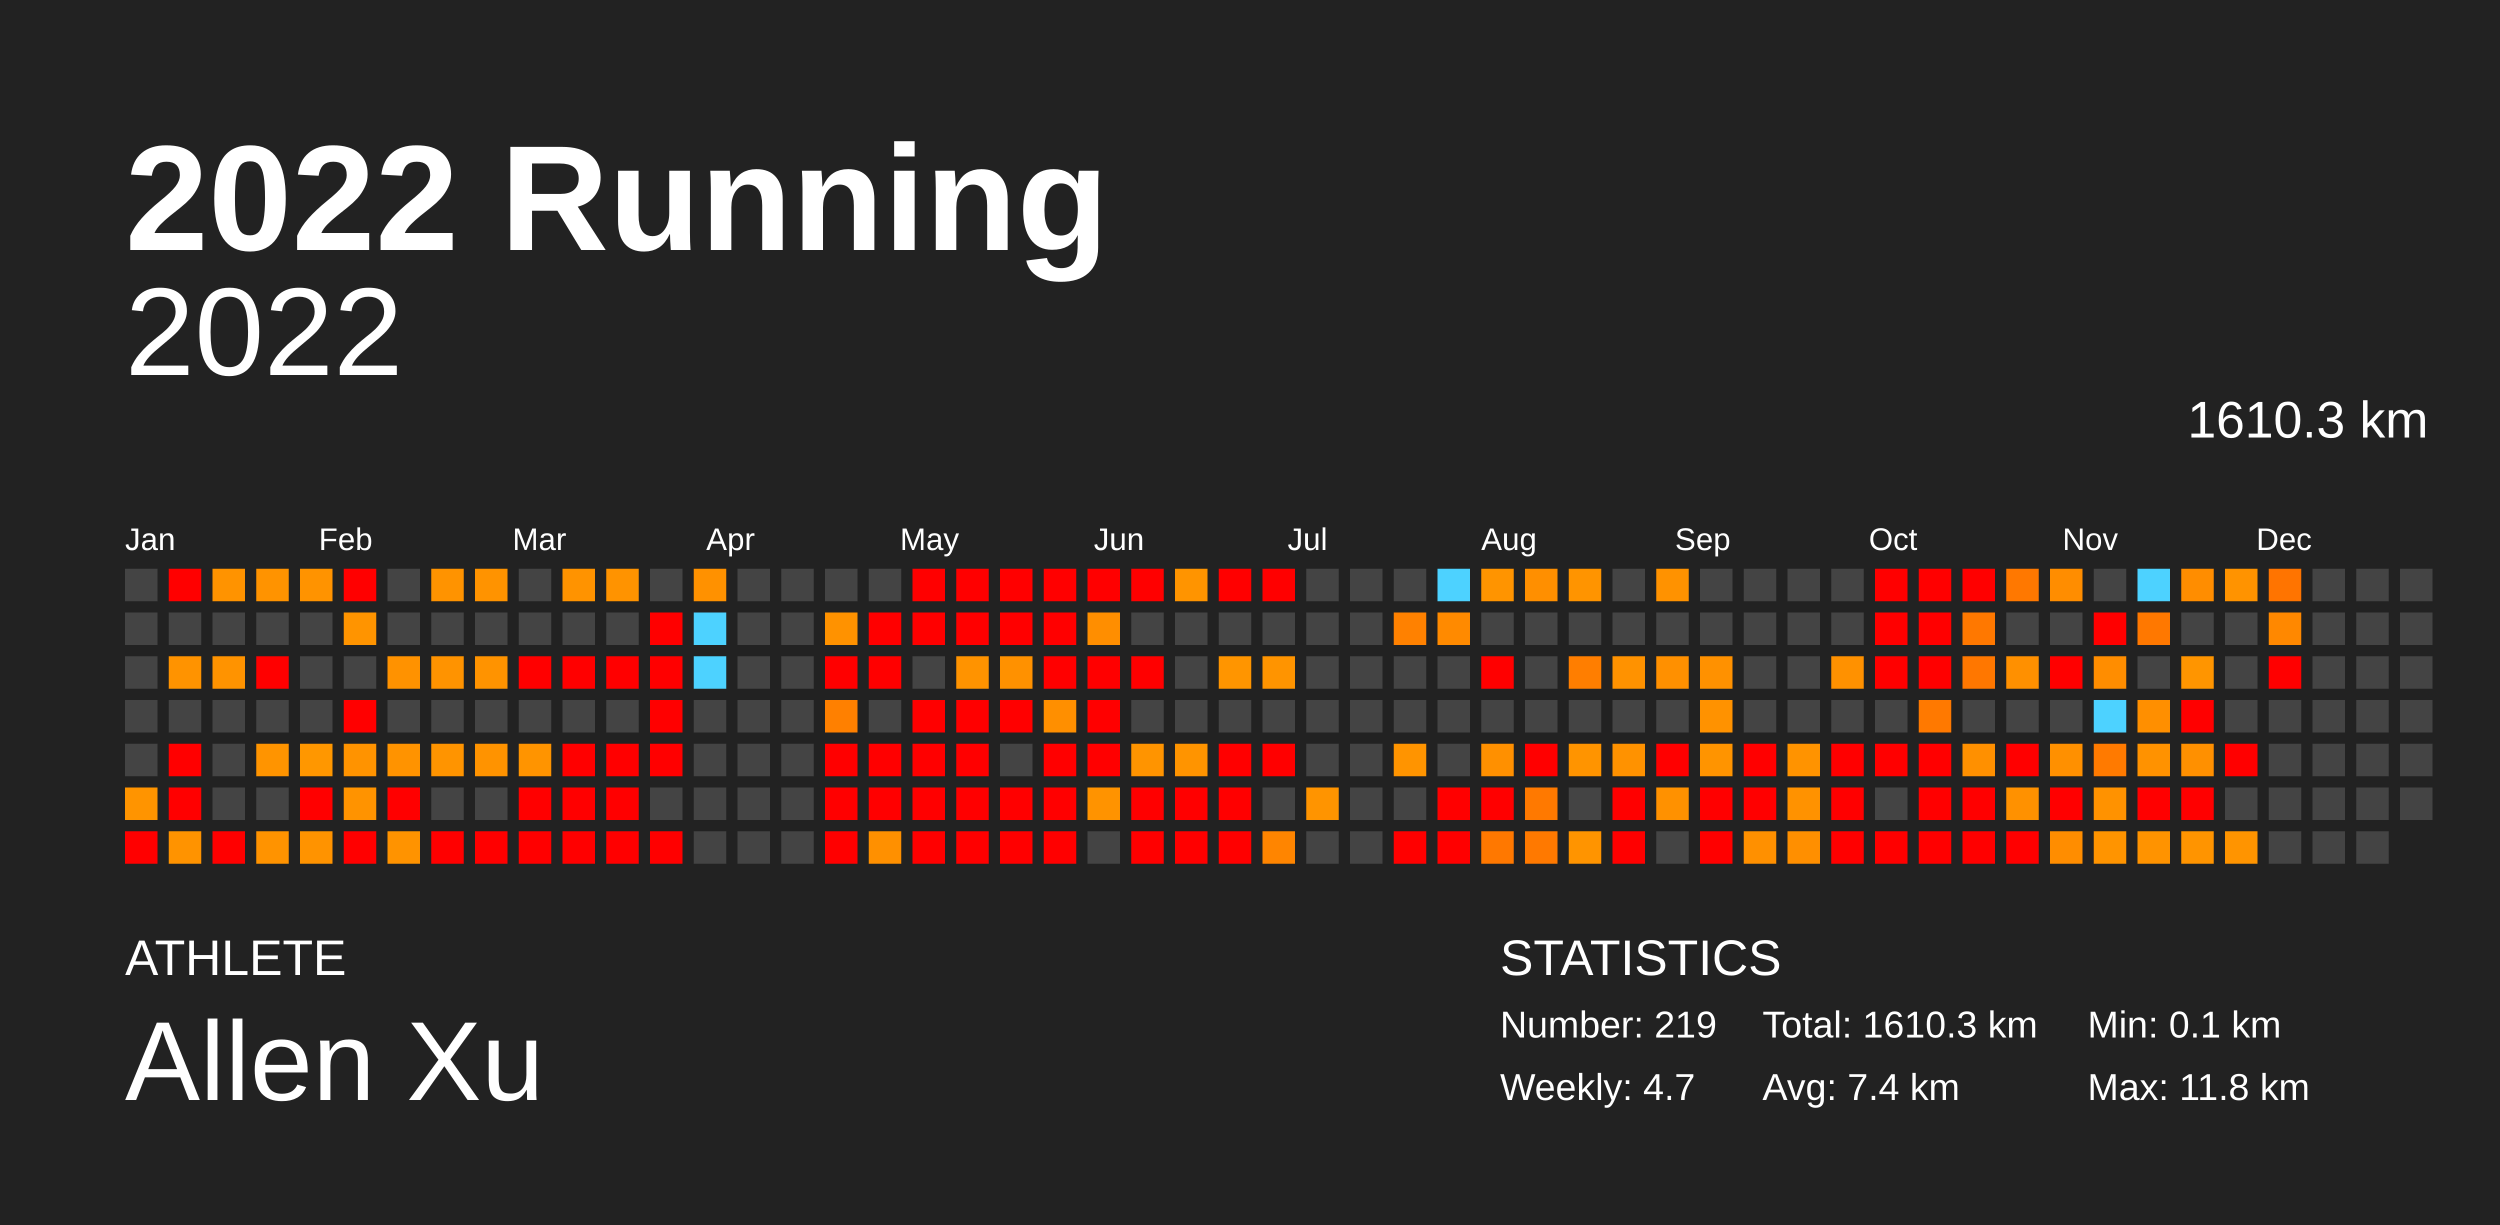
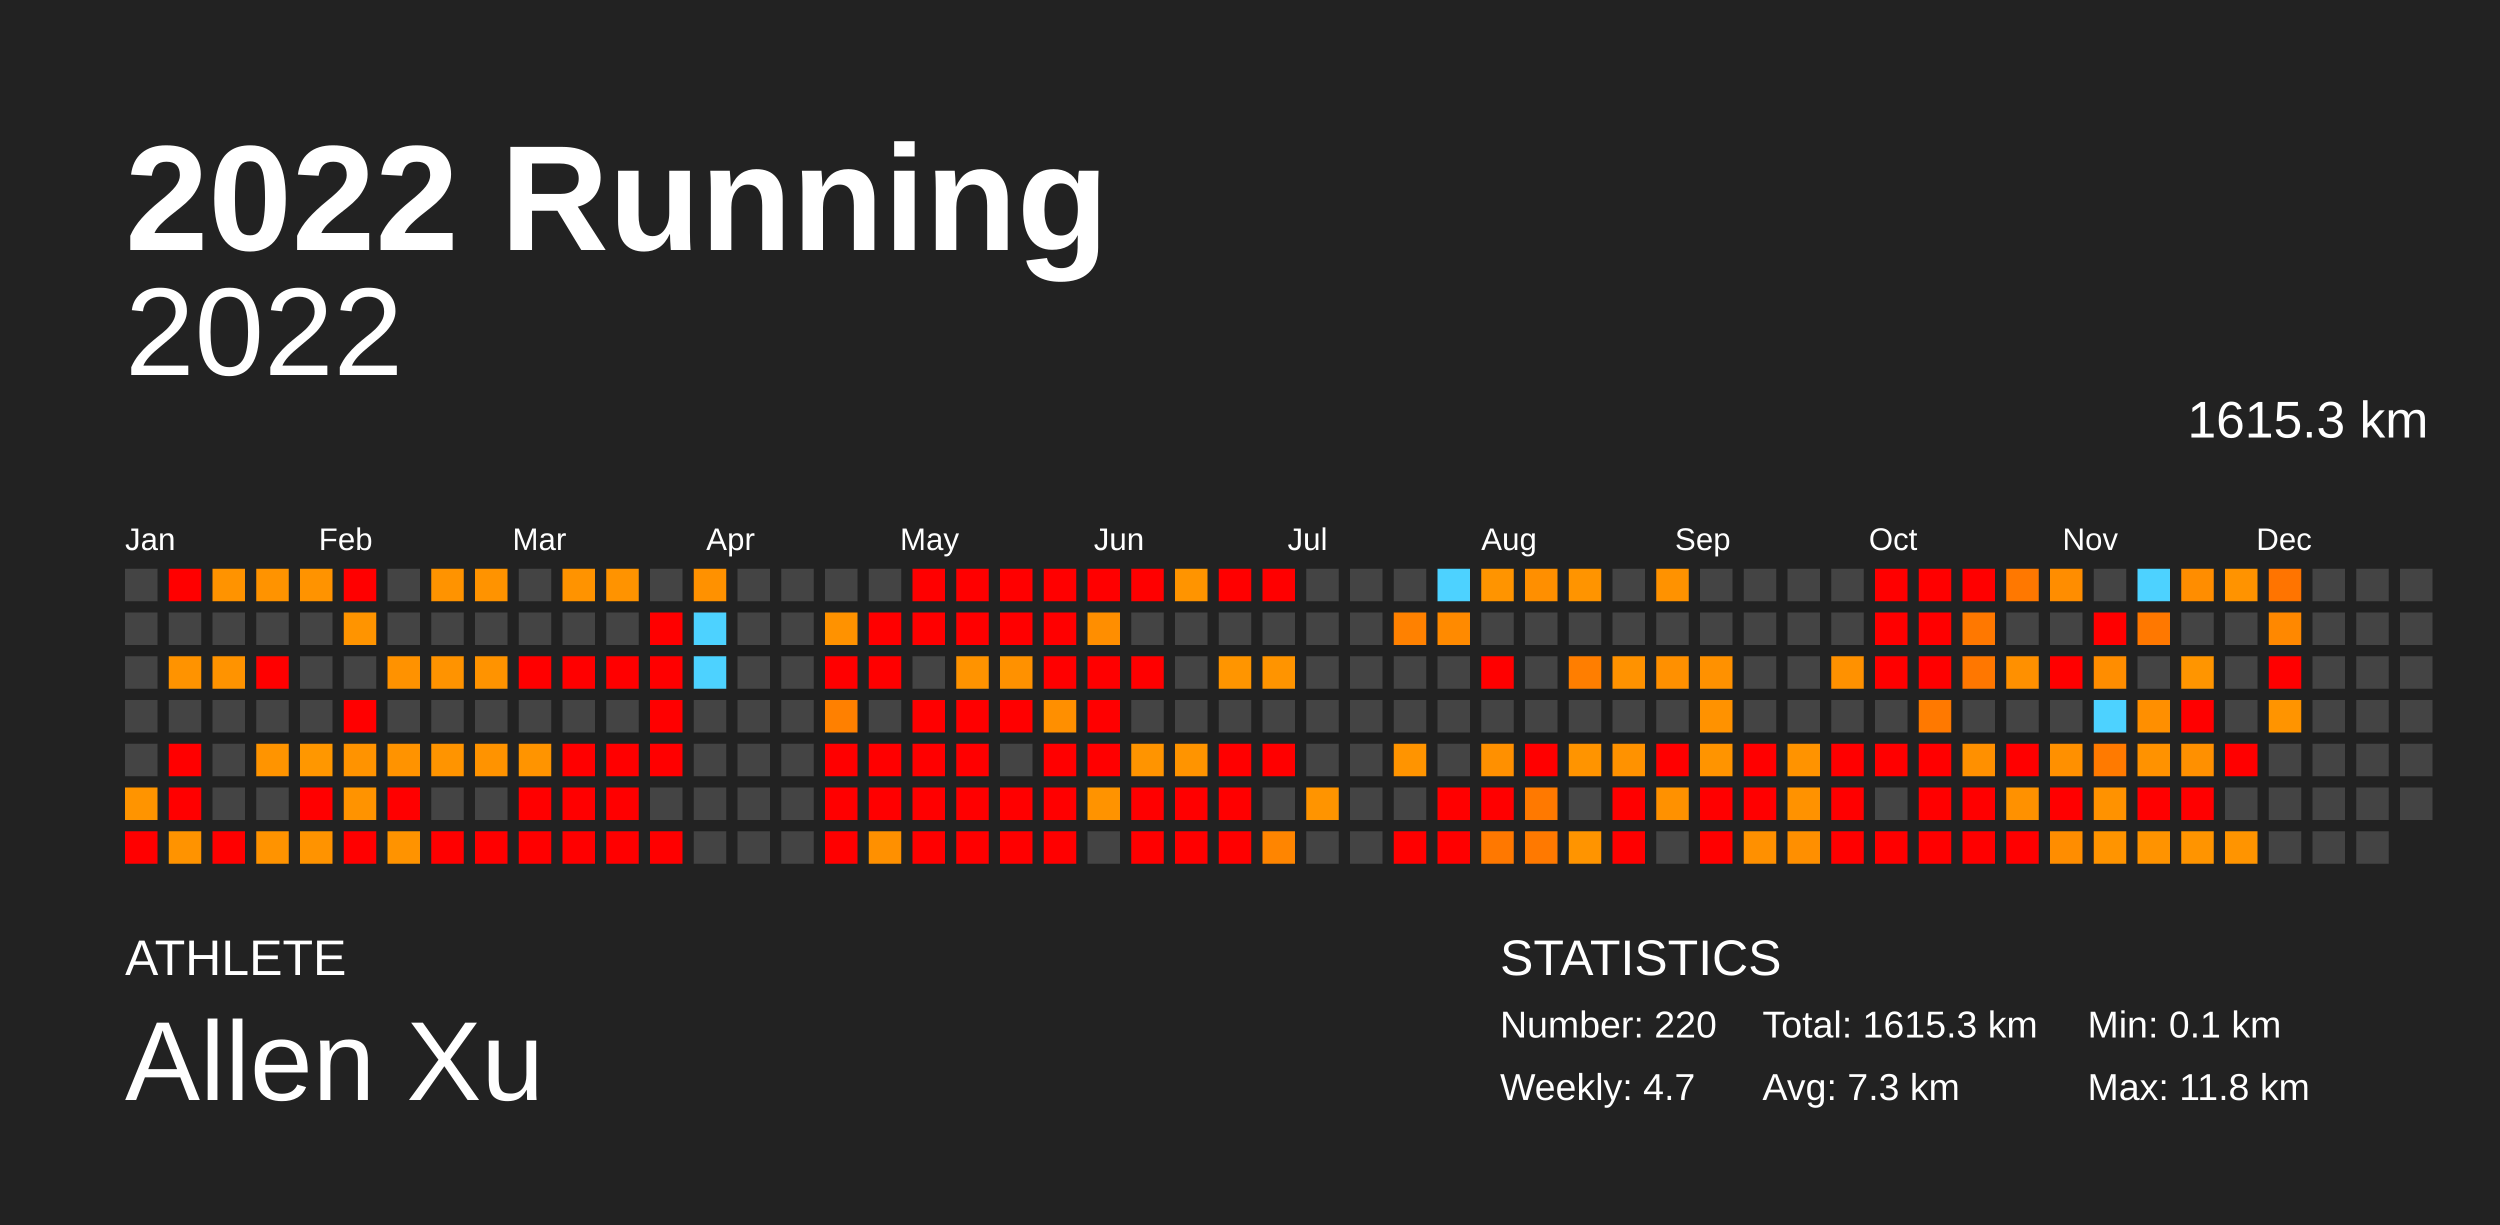
<svg xmlns="http://www.w3.org/2000/svg" baseProfile="full" height="98mm" version="1.1" viewBox="0,0,200,98" width="200mm">
  <defs />
  <rect fill="#222222" height="98" width="200" x="0" y="0" />
  <text fill="#FFFFFF" style="font-size:12px; font-family:Arial; font-weight:bold;" x="10" y="20">2022 Running</text>
  <text fill="#FFFFFF" style="font-size:4px; font-family:Arial" x="10" y="78">ATHLETE</text>
  <text fill="#FFFFFF" style="font-size:9px; font-family:Arial" x="10" y="88">Allen Xu</text>
  <text fill="#FFFFFF" style="font-size:4px; font-family:Arial" x="120" y="78">STATISTICS</text>
-   <text fill="#FFFFFF" style="font-size:3px; font-family:Arial" x="120" y="83">Number: 219</text>
+   <text fill="#FFFFFF" style="font-size:3px; font-family:Arial" x="120" y="83">Number: 220</text>
  <text fill="#FFFFFF" style="font-size:3px; font-family:Arial" x="120" y="88">Weekly: 4.7</text>
-   <text fill="#FFFFFF" style="font-size:3px; font-family:Arial" x="141" y="83">Total: 1610.3 km</text>
-   <text fill="#FFFFFF" style="font-size:3px; font-family:Arial" x="141" y="88">Avg: 7.4 km</text>
+   <text fill="#FFFFFF" style="font-size:3px; font-family:Arial" x="141" y="83">Total: 1615.3 km</text>
+   <text fill="#FFFFFF" style="font-size:3px; font-family:Arial" x="141" y="88">Avg: 7.3 km</text>
  <text fill="#FFFFFF" style="font-size:3px; font-family:Arial" x="167" y="83">Min: 0.1 km</text>
  <text fill="#FFFFFF" style="font-size:3px; font-family:Arial" x="167" y="88">Max: 11.8 km</text>
  <text alignment-baseline="hanging" fill="#FFFFFF" style="font-size:10.0px; font-family:Arial;" x="10" y="30">2022</text>
-   <text alignment-baseline="hanging" fill="#FFFFFF" style="font-size:4.125px; font-family:Arial;" x="175" y="35">1610.3 km</text>
+   <text alignment-baseline="hanging" fill="#FFFFFF" style="font-size:4.125px; font-family:Arial;" x="175" y="35">1615.3 km</text>
  <text fill="#FFFFFF" style="font-size:2.5px; font-family:Arial" x="10.0" y="44">Jan</text>
  <text fill="#FFFFFF" style="font-size:2.5px; font-family:Arial" x="25.5" y="44">Feb</text>
  <text fill="#FFFFFF" style="font-size:2.5px; font-family:Arial" x="41.0" y="44">Mar</text>
  <text fill="#FFFFFF" style="font-size:2.5px; font-family:Arial" x="56.5" y="44">Apr</text>
  <text fill="#FFFFFF" style="font-size:2.5px; font-family:Arial" x="72.0" y="44">May</text>
  <text fill="#FFFFFF" style="font-size:2.5px; font-family:Arial" x="87.5" y="44">Jun</text>
  <text fill="#FFFFFF" style="font-size:2.5px; font-family:Arial" x="103.0" y="44">Jul</text>
  <text fill="#FFFFFF" style="font-size:2.5px; font-family:Arial" x="118.5" y="44">Aug</text>
  <text fill="#FFFFFF" style="font-size:2.5px; font-family:Arial" x="134.0" y="44">Sep</text>
  <text fill="#FFFFFF" style="font-size:2.5px; font-family:Arial" x="149.5" y="44">Oct</text>
  <text fill="#FFFFFF" style="font-size:2.5px; font-family:Arial" x="165.0" y="44">Nov</text>
  <text fill="#FFFFFF" style="font-size:2.5px; font-family:Arial" x="180.5" y="44">Dec</text>
  <rect fill="#444444" height="2.6" width="2.6" x="10.0" y="45.5" />
  <rect fill="#444444" height="2.6" width="2.6" x="10.0" y="49.0" />
  <rect fill="#444444" height="2.6" width="2.6" x="10.0" y="52.5" />
  <rect fill="#444444" height="2.6" width="2.6" x="10.0" y="56.0" />
  <rect fill="#444444" height="2.6" width="2.6" x="10.0" y="59.5" />
  <rect fill="#ff9400" height="2.6" width="2.6" x="10.0" y="63.0" />
  <rect fill="red" height="2.6" width="2.6" x="10.0" y="66.5" />
  <rect fill="red" height="2.6" width="2.6" x="13.5" y="45.5" />
  <rect fill="#444444" height="2.6" width="2.6" x="13.5" y="49.0" />
  <rect fill="#ff9300" height="2.6" width="2.6" x="13.5" y="52.5" />
  <rect fill="#444444" height="2.6" width="2.6" x="13.5" y="56.0" />
  <rect fill="red" height="2.6" width="2.6" x="13.5" y="59.5" />
  <rect fill="red" height="2.6" width="2.6" x="13.5" y="63.0" />
  <rect fill="#ff9300" height="2.6" width="2.6" x="13.5" y="66.5" />
  <rect fill="#ff9300" height="2.6" width="2.6" x="17.0" y="45.5" />
  <rect fill="#444444" height="2.6" width="2.6" x="17.0" y="49.0" />
  <rect fill="#ff9300" height="2.6" width="2.6" x="17.0" y="52.5" />
  <rect fill="#444444" height="2.6" width="2.6" x="17.0" y="56.0" />
  <rect fill="#444444" height="2.6" width="2.6" x="17.0" y="59.5" />
  <rect fill="#444444" height="2.6" width="2.6" x="17.0" y="63.0" />
  <rect fill="red" height="2.6" width="2.6" x="17.0" y="66.5" />
  <rect fill="#ff9300" height="2.6" width="2.6" x="20.5" y="45.5" />
  <rect fill="#444444" height="2.6" width="2.6" x="20.5" y="49.0" />
  <rect fill="red" height="2.6" width="2.6" x="20.5" y="52.5" />
  <rect fill="#444444" height="2.6" width="2.6" x="20.5" y="56.0" />
  <rect fill="#ff9400" height="2.6" width="2.6" x="20.5" y="59.5" />
  <rect fill="#444444" height="2.6" width="2.6" x="20.5" y="63.0" />
  <rect fill="#ff9300" height="2.6" width="2.6" x="20.5" y="66.5" />
  <rect fill="#ff9300" height="2.6" width="2.6" x="24.0" y="45.5" />
  <rect fill="#444444" height="2.6" width="2.6" x="24.0" y="49.0" />
  <rect fill="#444444" height="2.6" width="2.6" x="24.0" y="52.5" />
  <rect fill="#444444" height="2.6" width="2.6" x="24.0" y="56.0" />
  <rect fill="#ff9700" height="2.6" width="2.6" x="24.0" y="59.5" />
  <rect fill="red" height="2.6" width="2.6" x="24.0" y="63.0" />
  <rect fill="#ff9300" height="2.6" width="2.6" x="24.0" y="66.5" />
  <rect fill="red" height="2.6" width="2.6" x="27.5" y="45.5" />
  <rect fill="#ff9400" height="2.6" width="2.6" x="27.5" y="49.0" />
  <rect fill="#444444" height="2.6" width="2.6" x="27.5" y="52.5" />
  <rect fill="red" height="2.6" width="2.6" x="27.5" y="56.0" />
  <rect fill="#ff9300" height="2.6" width="2.6" x="27.5" y="59.5" />
  <rect fill="#ff9300" height="2.6" width="2.6" x="27.5" y="63.0" />
  <rect fill="red" height="2.6" width="2.6" x="27.5" y="66.5" />
  <rect fill="#444444" height="2.6" width="2.6" x="31.0" y="45.5" />
  <rect fill="#444444" height="2.6" width="2.6" x="31.0" y="49.0" />
  <rect fill="#ff9200" height="2.6" width="2.6" x="31.0" y="52.5" />
  <rect fill="#444444" height="2.6" width="2.6" x="31.0" y="56.0" />
  <rect fill="#ff9300" height="2.6" width="2.6" x="31.0" y="59.5" />
  <rect fill="red" height="2.6" width="2.6" x="31.0" y="63.0" />
  <rect fill="#ff9300" height="2.6" width="2.6" x="31.0" y="66.5" />
  <rect fill="#ff9300" height="2.6" width="2.6" x="34.5" y="45.5" />
  <rect fill="#444444" height="2.6" width="2.6" x="34.5" y="49.0" />
  <rect fill="#ff9300" height="2.6" width="2.6" x="34.5" y="52.5" />
  <rect fill="#444444" height="2.6" width="2.6" x="34.5" y="56.0" />
  <rect fill="#ff9400" height="2.6" width="2.6" x="34.5" y="59.5" />
  <rect fill="#444444" height="2.6" width="2.6" x="34.5" y="63.0" />
  <rect fill="red" height="2.6" width="2.6" x="34.5" y="66.5" />
  <rect fill="#ff9300" height="2.6" width="2.6" x="38.0" y="45.5" />
  <rect fill="#444444" height="2.6" width="2.6" x="38.0" y="49.0" />
  <rect fill="#ff9300" height="2.6" width="2.6" x="38.0" y="52.5" />
  <rect fill="#444444" height="2.6" width="2.6" x="38.0" y="56.0" />
  <rect fill="#ff9300" height="2.6" width="2.6" x="38.0" y="59.5" />
  <rect fill="#444444" height="2.6" width="2.6" x="38.0" y="63.0" />
  <rect fill="red" height="2.6" width="2.6" x="38.0" y="66.5" />
  <rect fill="#444444" height="2.6" width="2.6" x="41.5" y="45.5" />
  <rect fill="#444444" height="2.6" width="2.6" x="41.5" y="49.0" />
  <rect fill="red" height="2.6" width="2.6" x="41.5" y="52.5" />
  <rect fill="#444444" height="2.6" width="2.6" x="41.5" y="56.0" />
  <rect fill="#ff9400" height="2.6" width="2.6" x="41.5" y="59.5" />
  <rect fill="red" height="2.6" width="2.6" x="41.5" y="63.0" />
  <rect fill="red" height="2.6" width="2.6" x="41.5" y="66.5" />
  <rect fill="#ff9300" height="2.6" width="2.6" x="45.0" y="45.5" />
  <rect fill="#444444" height="2.6" width="2.6" x="45.0" y="49.0" />
  <rect fill="red" height="2.6" width="2.6" x="45.0" y="52.5" />
  <rect fill="#444444" height="2.6" width="2.6" x="45.0" y="56.0" />
  <rect fill="red" height="2.6" width="2.6" x="45.0" y="59.5" />
  <rect fill="red" height="2.6" width="2.6" x="45.0" y="63.0" />
  <rect fill="red" height="2.6" width="2.6" x="45.0" y="66.5" />
  <rect fill="#ff9300" height="2.6" width="2.6" x="48.5" y="45.5" />
  <rect fill="#444444" height="2.6" width="2.6" x="48.5" y="49.0" />
  <rect fill="red" height="2.6" width="2.6" x="48.5" y="52.5" />
  <rect fill="#444444" height="2.6" width="2.6" x="48.5" y="56.0" />
  <rect fill="red" height="2.6" width="2.6" x="48.5" y="59.5" />
  <rect fill="red" height="2.6" width="2.6" x="48.5" y="63.0" />
  <rect fill="red" height="2.6" width="2.6" x="48.5" y="66.5" />
  <rect fill="#444444" height="2.6" width="2.6" x="52.0" y="45.5" />
  <rect fill="red" height="2.6" width="2.6" x="52.0" y="49.0" />
  <rect fill="red" height="2.6" width="2.6" x="52.0" y="52.5" />
  <rect fill="red" height="2.6" width="2.6" x="52.0" y="56.0" />
  <rect fill="red" height="2.6" width="2.6" x="52.0" y="59.5" />
  <rect fill="#444444" height="2.6" width="2.6" x="52.0" y="63.0" />
  <rect fill="red" height="2.6" width="2.6" x="52.0" y="66.5" />
  <rect fill="#ff9100" height="2.6" width="2.6" x="55.5" y="45.5" />
  <rect fill="#4dd2ff" height="2.6" width="2.6" x="55.5" y="49.0" />
  <rect fill="#4dd2ff" height="2.6" width="2.6" x="55.5" y="52.5" />
  <rect fill="#444444" height="2.6" width="2.6" x="55.5" y="56.0" />
  <rect fill="#444444" height="2.6" width="2.6" x="55.5" y="59.5" />
  <rect fill="#444444" height="2.6" width="2.6" x="55.5" y="63.0" />
  <rect fill="#444444" height="2.6" width="2.6" x="55.5" y="66.5" />
  <rect fill="#444444" height="2.6" width="2.6" x="59.0" y="45.5" />
  <rect fill="#444444" height="2.6" width="2.6" x="59.0" y="49.0" />
  <rect fill="#444444" height="2.6" width="2.6" x="59.0" y="52.5" />
  <rect fill="#444444" height="2.6" width="2.6" x="59.0" y="56.0" />
  <rect fill="#444444" height="2.6" width="2.6" x="59.0" y="59.5" />
  <rect fill="#444444" height="2.6" width="2.6" x="59.0" y="63.0" />
  <rect fill="#444444" height="2.6" width="2.6" x="59.0" y="66.5" />
  <rect fill="#444444" height="2.6" width="2.6" x="62.5" y="45.5" />
  <rect fill="#444444" height="2.6" width="2.6" x="62.5" y="49.0" />
  <rect fill="#444444" height="2.6" width="2.6" x="62.5" y="52.5" />
  <rect fill="#444444" height="2.6" width="2.6" x="62.5" y="56.0" />
  <rect fill="#444444" height="2.6" width="2.6" x="62.5" y="59.5" />
  <rect fill="#444444" height="2.6" width="2.6" x="62.5" y="63.0" />
  <rect fill="#444444" height="2.6" width="2.6" x="62.5" y="66.5" />
  <rect fill="#444444" height="2.6" width="2.6" x="66.0" y="45.5" />
  <rect fill="#ff9200" height="2.6" width="2.6" x="66.0" y="49.0" />
  <rect fill="red" height="2.6" width="2.6" x="66.0" y="52.5" />
  <rect fill="#ff8000" height="2.6" width="2.6" x="66.0" y="56.0" />
  <rect fill="red" height="2.6" width="2.6" x="66.0" y="59.5" />
  <rect fill="red" height="2.6" width="2.6" x="66.0" y="63.0" />
  <rect fill="red" height="2.6" width="2.6" x="66.0" y="66.5" />
  <rect fill="#444444" height="2.6" width="2.6" x="69.5" y="45.5" />
  <rect fill="red" height="2.6" width="2.6" x="69.5" y="49.0" />
  <rect fill="red" height="2.6" width="2.6" x="69.5" y="52.5" />
  <rect fill="#444444" height="2.6" width="2.6" x="69.5" y="56.0" />
  <rect fill="red" height="2.6" width="2.6" x="69.5" y="59.5" />
  <rect fill="red" height="2.6" width="2.6" x="69.5" y="63.0" />
  <rect fill="#ff9000" height="2.6" width="2.6" x="69.5" y="66.5" />
  <rect fill="red" height="2.6" width="2.6" x="73.0" y="45.5" />
  <rect fill="red" height="2.6" width="2.6" x="73.0" y="49.0" />
  <rect fill="#444444" height="2.6" width="2.6" x="73.0" y="52.5" />
  <rect fill="red" height="2.6" width="2.6" x="73.0" y="56.0" />
  <rect fill="red" height="2.6" width="2.6" x="73.0" y="59.5" />
  <rect fill="red" height="2.6" width="2.6" x="73.0" y="63.0" />
  <rect fill="red" height="2.6" width="2.6" x="73.0" y="66.5" />
  <rect fill="red" height="2.6" width="2.6" x="76.5" y="45.5" />
  <rect fill="red" height="2.6" width="2.6" x="76.5" y="49.0" />
  <rect fill="#ff9300" height="2.6" width="2.6" x="76.5" y="52.5" />
  <rect fill="red" height="2.6" width="2.6" x="76.5" y="56.0" />
  <rect fill="red" height="2.6" width="2.6" x="76.5" y="59.5" />
  <rect fill="red" height="2.6" width="2.6" x="76.5" y="63.0" />
  <rect fill="red" height="2.6" width="2.6" x="76.5" y="66.5" />
  <rect fill="red" height="2.6" width="2.6" x="80.0" y="45.5" />
  <rect fill="red" height="2.6" width="2.6" x="80.0" y="49.0" />
  <rect fill="#ff9100" height="2.6" width="2.6" x="80.0" y="52.5" />
  <rect fill="red" height="2.6" width="2.6" x="80.0" y="56.0" />
  <rect fill="#444444" height="2.6" width="2.6" x="80.0" y="59.5" />
  <rect fill="red" height="2.6" width="2.6" x="80.0" y="63.0" />
  <rect fill="red" height="2.6" width="2.6" x="80.0" y="66.5" />
  <rect fill="red" height="2.6" width="2.6" x="83.5" y="45.5" />
  <rect fill="red" height="2.6" width="2.6" x="83.5" y="49.0" />
  <rect fill="red" height="2.6" width="2.6" x="83.5" y="52.5" />
  <rect fill="#ff8f00" height="2.6" width="2.6" x="83.5" y="56.0" />
  <rect fill="red" height="2.6" width="2.6" x="83.5" y="59.5" />
  <rect fill="red" height="2.6" width="2.6" x="83.5" y="63.0" />
  <rect fill="red" height="2.6" width="2.6" x="83.5" y="66.5" />
  <rect fill="red" height="2.6" width="2.6" x="87.0" y="45.5" />
  <rect fill="#ff8e00" height="2.6" width="2.6" x="87.0" y="49.0" />
  <rect fill="red" height="2.6" width="2.6" x="87.0" y="52.5" />
  <rect fill="red" height="2.6" width="2.6" x="87.0" y="56.0" />
  <rect fill="red" height="2.6" width="2.6" x="87.0" y="59.5" />
  <rect fill="#ff9300" height="2.6" width="2.6" x="87.0" y="63.0" />
  <rect fill="#444444" height="2.6" width="2.6" x="87.0" y="66.5" />
  <rect fill="red" height="2.6" width="2.6" x="90.5" y="45.5" />
  <rect fill="#444444" height="2.6" width="2.6" x="90.5" y="49.0" />
  <rect fill="red" height="2.6" width="2.6" x="90.5" y="52.5" />
  <rect fill="#444444" height="2.6" width="2.6" x="90.5" y="56.0" />
  <rect fill="#ff9400" height="2.6" width="2.6" x="90.5" y="59.5" />
  <rect fill="red" height="2.6" width="2.6" x="90.5" y="63.0" />
  <rect fill="red" height="2.6" width="2.6" x="90.5" y="66.5" />
  <rect fill="#ff9400" height="2.6" width="2.6" x="94.0" y="45.5" />
  <rect fill="#444444" height="2.6" width="2.6" x="94.0" y="49.0" />
  <rect fill="#444444" height="2.6" width="2.6" x="94.0" y="52.5" />
  <rect fill="#444444" height="2.6" width="2.6" x="94.0" y="56.0" />
  <rect fill="#ff9400" height="2.6" width="2.6" x="94.0" y="59.5" />
  <rect fill="red" height="2.6" width="2.6" x="94.0" y="63.0" />
  <rect fill="red" height="2.6" width="2.6" x="94.0" y="66.5" />
  <rect fill="red" height="2.6" width="2.6" x="97.5" y="45.5" />
  <rect fill="#444444" height="2.6" width="2.6" x="97.5" y="49.0" />
  <rect fill="#ff9500" height="2.6" width="2.6" x="97.5" y="52.5" />
  <rect fill="#444444" height="2.6" width="2.6" x="97.5" y="56.0" />
  <rect fill="red" height="2.6" width="2.6" x="97.5" y="59.5" />
  <rect fill="red" height="2.6" width="2.6" x="97.5" y="63.0" />
  <rect fill="red" height="2.6" width="2.6" x="97.5" y="66.5" />
  <rect fill="red" height="2.6" width="2.6" x="101.0" y="45.5" />
  <rect fill="#444444" height="2.6" width="2.6" x="101.0" y="49.0" />
  <rect fill="#ff9400" height="2.6" width="2.6" x="101.0" y="52.5" />
  <rect fill="#444444" height="2.6" width="2.6" x="101.0" y="56.0" />
  <rect fill="red" height="2.6" width="2.6" x="101.0" y="59.5" />
  <rect fill="#444444" height="2.6" width="2.6" x="101.0" y="63.0" />
  <rect fill="#ff8500" height="2.6" width="2.6" x="101.0" y="66.5" />
  <rect fill="#444444" height="2.6" width="2.6" x="104.5" y="45.5" />
  <rect fill="#444444" height="2.6" width="2.6" x="104.5" y="49.0" />
  <rect fill="#444444" height="2.6" width="2.6" x="104.5" y="52.5" />
  <rect fill="#444444" height="2.6" width="2.6" x="104.5" y="56.0" />
  <rect fill="#444444" height="2.6" width="2.6" x="104.5" y="59.5" />
  <rect fill="#ff9400" height="2.6" width="2.6" x="104.5" y="63.0" />
  <rect fill="#444444" height="2.6" width="2.6" x="104.5" y="66.5" />
  <rect fill="#444444" height="2.6" width="2.6" x="108.0" y="45.5" />
  <rect fill="#444444" height="2.6" width="2.6" x="108.0" y="49.0" />
  <rect fill="#444444" height="2.6" width="2.6" x="108.0" y="52.5" />
  <rect fill="#444444" height="2.6" width="2.6" x="108.0" y="56.0" />
  <rect fill="#444444" height="2.6" width="2.6" x="108.0" y="59.5" />
  <rect fill="#444444" height="2.6" width="2.6" x="108.0" y="63.0" />
  <rect fill="#444444" height="2.6" width="2.6" x="108.0" y="66.5" />
  <rect fill="#444444" height="2.6" width="2.6" x="111.5" y="45.5" />
  <rect fill="#ff8100" height="2.6" width="2.6" x="111.5" y="49.0" />
  <rect fill="#444444" height="2.6" width="2.6" x="111.5" y="52.5" />
  <rect fill="#444444" height="2.6" width="2.6" x="111.5" y="56.0" />
  <rect fill="#ff9400" height="2.6" width="2.6" x="111.5" y="59.5" />
  <rect fill="#444444" height="2.6" width="2.6" x="111.5" y="63.0" />
  <rect fill="red" height="2.6" width="2.6" x="111.5" y="66.5" />
  <rect fill="#4dd2ff" height="2.6" width="2.6" x="115.0" y="45.5" />
  <rect fill="#ff8a00" height="2.6" width="2.6" x="115.0" y="49.0" />
  <rect fill="#444444" height="2.6" width="2.6" x="115.0" y="52.5" />
  <rect fill="#444444" height="2.6" width="2.6" x="115.0" y="56.0" />
  <rect fill="#444444" height="2.6" width="2.6" x="115.0" y="59.5" />
  <rect fill="red" height="2.6" width="2.6" x="115.0" y="63.0" />
  <rect fill="red" height="2.6" width="2.6" x="115.0" y="66.5" />
  <rect fill="#ff9400" height="2.6" width="2.6" x="118.5" y="45.5" />
  <rect fill="#444444" height="2.6" width="2.6" x="118.5" y="49.0" />
  <rect fill="red" height="2.6" width="2.6" x="118.5" y="52.5" />
  <rect fill="#444444" height="2.6" width="2.6" x="118.5" y="56.0" />
  <rect fill="#ff9000" height="2.6" width="2.6" x="118.5" y="59.5" />
  <rect fill="red" height="2.6" width="2.6" x="118.5" y="63.0" />
  <rect fill="#ff7800" height="2.6" width="2.6" x="118.5" y="66.5" />
  <rect fill="#ff8f00" height="2.6" width="2.6" x="122.0" y="45.5" />
  <rect fill="#444444" height="2.6" width="2.6" x="122.0" y="49.0" />
  <rect fill="#444444" height="2.6" width="2.6" x="122.0" y="52.5" />
  <rect fill="#444444" height="2.6" width="2.6" x="122.0" y="56.0" />
  <rect fill="red" height="2.6" width="2.6" x="122.0" y="59.5" />
  <rect fill="#ff7900" height="2.6" width="2.6" x="122.0" y="63.0" />
  <rect fill="#ff7900" height="2.6" width="2.6" x="122.0" y="66.5" />
  <rect fill="#ff9400" height="2.6" width="2.6" x="125.5" y="45.5" />
  <rect fill="#444444" height="2.6" width="2.6" x="125.5" y="49.0" />
  <rect fill="#ff7e00" height="2.6" width="2.6" x="125.5" y="52.5" />
  <rect fill="#444444" height="2.6" width="2.6" x="125.5" y="56.0" />
  <rect fill="#ff9400" height="2.6" width="2.6" x="125.5" y="59.5" />
  <rect fill="#444444" height="2.6" width="2.6" x="125.5" y="63.0" />
  <rect fill="#ff9400" height="2.6" width="2.6" x="125.5" y="66.5" />
  <rect fill="#444444" height="2.6" width="2.6" x="129.0" y="45.5" />
  <rect fill="#444444" height="2.6" width="2.6" x="129.0" y="49.0" />
  <rect fill="#ff9200" height="2.6" width="2.6" x="129.0" y="52.5" />
  <rect fill="#444444" height="2.6" width="2.6" x="129.0" y="56.0" />
  <rect fill="#ff9200" height="2.6" width="2.6" x="129.0" y="59.5" />
  <rect fill="red" height="2.6" width="2.6" x="129.0" y="63.0" />
  <rect fill="red" height="2.6" width="2.6" x="129.0" y="66.5" />
  <rect fill="#ff9200" height="2.6" width="2.6" x="132.5" y="45.5" />
  <rect fill="#444444" height="2.6" width="2.6" x="132.5" y="49.0" />
  <rect fill="#ff9000" height="2.6" width="2.6" x="132.5" y="52.5" />
  <rect fill="#444444" height="2.6" width="2.6" x="132.5" y="56.0" />
  <rect fill="red" height="2.6" width="2.6" x="132.5" y="59.5" />
  <rect fill="#ff9100" height="2.6" width="2.6" x="132.5" y="63.0" />
  <rect fill="#444444" height="2.6" width="2.6" x="132.5" y="66.5" />
  <rect fill="#444444" height="2.6" width="2.6" x="136.0" y="45.5" />
  <rect fill="#444444" height="2.6" width="2.6" x="136.0" y="49.0" />
  <rect fill="#ff9100" height="2.6" width="2.6" x="136.0" y="52.5" />
  <rect fill="#ff9200" height="2.6" width="2.6" x="136.0" y="56.0" />
  <rect fill="#ff9400" height="2.6" width="2.6" x="136.0" y="59.5" />
  <rect fill="red" height="2.6" width="2.6" x="136.0" y="63.0" />
  <rect fill="red" height="2.6" width="2.6" x="136.0" y="66.5" />
  <rect fill="#444444" height="2.6" width="2.6" x="139.5" y="45.5" />
  <rect fill="#444444" height="2.6" width="2.6" x="139.5" y="49.0" />
  <rect fill="#444444" height="2.6" width="2.6" x="139.5" y="52.5" />
  <rect fill="#444444" height="2.6" width="2.6" x="139.5" y="56.0" />
  <rect fill="red" height="2.6" width="2.6" x="139.5" y="59.5" />
  <rect fill="red" height="2.6" width="2.6" x="139.5" y="63.0" />
  <rect fill="#ff9000" height="2.6" width="2.6" x="139.5" y="66.5" />
  <rect fill="#444444" height="2.6" width="2.6" x="143.0" y="45.5" />
  <rect fill="#444444" height="2.6" width="2.6" x="143.0" y="49.0" />
  <rect fill="#444444" height="2.6" width="2.6" x="143.0" y="52.5" />
  <rect fill="#444444" height="2.6" width="2.6" x="143.0" y="56.0" />
  <rect fill="#ff9300" height="2.6" width="2.6" x="143.0" y="59.5" />
  <rect fill="#ff9200" height="2.6" width="2.6" x="143.0" y="63.0" />
  <rect fill="#ff8f00" height="2.6" width="2.6" x="143.0" y="66.5" />
  <rect fill="#444444" height="2.6" width="2.6" x="146.5" y="45.5" />
  <rect fill="#444444" height="2.6" width="2.6" x="146.5" y="49.0" />
  <rect fill="#ff9100" height="2.6" width="2.6" x="146.5" y="52.5" />
  <rect fill="#444444" height="2.6" width="2.6" x="146.5" y="56.0" />
  <rect fill="red" height="2.6" width="2.6" x="146.5" y="59.5" />
  <rect fill="red" height="2.6" width="2.6" x="146.5" y="63.0" />
  <rect fill="red" height="2.6" width="2.6" x="146.5" y="66.5" />
  <rect fill="red" height="2.6" width="2.6" x="150.0" y="45.5" />
  <rect fill="red" height="2.6" width="2.6" x="150.0" y="49.0" />
  <rect fill="red" height="2.6" width="2.6" x="150.0" y="52.5" />
  <rect fill="#444444" height="2.6" width="2.6" x="150.0" y="56.0" />
  <rect fill="red" height="2.6" width="2.6" x="150.0" y="59.5" />
  <rect fill="#444444" height="2.6" width="2.6" x="150.0" y="63.0" />
  <rect fill="red" height="2.6" width="2.6" x="150.0" y="66.5" />
  <rect fill="red" height="2.6" width="2.6" x="153.5" y="45.5" />
  <rect fill="red" height="2.6" width="2.6" x="153.5" y="49.0" />
  <rect fill="red" height="2.6" width="2.6" x="153.5" y="52.5" />
  <rect fill="#ff7900" height="2.6" width="2.6" x="153.5" y="56.0" />
  <rect fill="red" height="2.6" width="2.6" x="153.5" y="59.5" />
  <rect fill="red" height="2.6" width="2.6" x="153.5" y="63.0" />
  <rect fill="red" height="2.6" width="2.6" x="153.5" y="66.5" />
  <rect fill="red" height="2.6" width="2.6" x="157.0" y="45.5" />
  <rect fill="#ff7800" height="2.6" width="2.6" x="157.0" y="49.0" />
  <rect fill="#ff7700" height="2.6" width="2.6" x="157.0" y="52.5" />
  <rect fill="#444444" height="2.6" width="2.6" x="157.0" y="56.0" />
  <rect fill="#ff9000" height="2.6" width="2.6" x="157.0" y="59.5" />
  <rect fill="red" height="2.6" width="2.6" x="157.0" y="63.0" />
  <rect fill="red" height="2.6" width="2.6" x="157.0" y="66.5" />
  <rect fill="#ff7800" height="2.6" width="2.6" x="160.5" y="45.5" />
  <rect fill="#444444" height="2.6" width="2.6" x="160.5" y="49.0" />
  <rect fill="#ff9000" height="2.6" width="2.6" x="160.5" y="52.5" />
  <rect fill="#444444" height="2.6" width="2.6" x="160.5" y="56.0" />
  <rect fill="red" height="2.6" width="2.6" x="160.5" y="59.5" />
  <rect fill="#ff9100" height="2.6" width="2.6" x="160.5" y="63.0" />
  <rect fill="red" height="2.6" width="2.6" x="160.5" y="66.5" />
  <rect fill="#ff8d00" height="2.6" width="2.6" x="164.0" y="45.5" />
  <rect fill="#444444" height="2.6" width="2.6" x="164.0" y="49.0" />
  <rect fill="red" height="2.6" width="2.6" x="164.0" y="52.5" />
  <rect fill="#444444" height="2.6" width="2.6" x="164.0" y="56.0" />
  <rect fill="#ff9000" height="2.6" width="2.6" x="164.0" y="59.5" />
  <rect fill="red" height="2.6" width="2.6" x="164.0" y="63.0" />
  <rect fill="#ff8d00" height="2.6" width="2.6" x="164.0" y="66.5" />
  <rect fill="#444444" height="2.6" width="2.6" x="167.5" y="45.5" />
  <rect fill="red" height="2.6" width="2.6" x="167.5" y="49.0" />
  <rect fill="#ff8d00" height="2.6" width="2.6" x="167.5" y="52.5" />
  <rect fill="#4dd2ff" height="2.6" width="2.6" x="167.5" y="56.0" />
  <rect fill="#ff7a00" height="2.6" width="2.6" x="167.5" y="59.5" />
  <rect fill="#ff9200" height="2.6" width="2.6" x="167.5" y="63.0" />
  <rect fill="#ff9400" height="2.6" width="2.6" x="167.5" y="66.5" />
  <rect fill="#4dd2ff" height="2.6" width="2.6" x="171.0" y="45.5" />
  <rect fill="#ff7800" height="2.6" width="2.6" x="171.0" y="49.0" />
  <rect fill="#444444" height="2.6" width="2.6" x="171.0" y="52.5" />
  <rect fill="#ff8f00" height="2.6" width="2.6" x="171.0" y="56.0" />
  <rect fill="#ff9200" height="2.6" width="2.6" x="171.0" y="59.5" />
  <rect fill="red" height="2.6" width="2.6" x="171.0" y="63.0" />
  <rect fill="#ff9300" height="2.6" width="2.6" x="171.0" y="66.5" />
  <rect fill="#ff8d00" height="2.6" width="2.6" x="174.5" y="45.5" />
  <rect fill="#444444" height="2.6" width="2.6" x="174.5" y="49.0" />
  <rect fill="#ff9500" height="2.6" width="2.6" x="174.5" y="52.5" />
  <rect fill="red" height="2.6" width="2.6" x="174.5" y="56.0" />
  <rect fill="#ff9000" height="2.6" width="2.6" x="174.5" y="59.5" />
  <rect fill="red" height="2.6" width="2.6" x="174.5" y="63.0" />
  <rect fill="#ff9400" height="2.6" width="2.6" x="174.5" y="66.5" />
  <rect fill="#ff9300" height="2.6" width="2.6" x="178.0" y="45.5" />
  <rect fill="#444444" height="2.6" width="2.6" x="178.0" y="49.0" />
  <rect fill="#444444" height="2.6" width="2.6" x="178.0" y="52.5" />
  <rect fill="#444444" height="2.6" width="2.6" x="178.0" y="56.0" />
  <rect fill="red" height="2.6" width="2.6" x="178.0" y="59.5" />
  <rect fill="#444444" height="2.6" width="2.6" x="178.0" y="63.0" />
  <rect fill="#ff9400" height="2.6" width="2.6" x="178.0" y="66.5" />
  <rect fill="#ff7400" height="2.6" width="2.6" x="181.5" y="45.5" />
  <rect fill="#ff8800" height="2.6" width="2.6" x="181.5" y="49.0" />
  <rect fill="red" height="2.6" width="2.6" x="181.5" y="52.5" />
-   <rect fill="#444444" height="2.6" width="2.6" x="181.5" y="56.0" />
+   <rect fill="#ff9400" height="2.6" width="2.6" x="181.5" y="56.0" />
  <rect fill="#444444" height="2.6" width="2.6" x="181.5" y="59.5" />
  <rect fill="#444444" height="2.6" width="2.6" x="181.5" y="63.0" />
  <rect fill="#444444" height="2.6" width="2.6" x="181.5" y="66.5" />
  <rect fill="#444444" height="2.6" width="2.6" x="185.0" y="45.5" />
  <rect fill="#444444" height="2.6" width="2.6" x="185.0" y="49.0" />
  <rect fill="#444444" height="2.6" width="2.6" x="185.0" y="52.5" />
  <rect fill="#444444" height="2.6" width="2.6" x="185.0" y="56.0" />
  <rect fill="#444444" height="2.6" width="2.6" x="185.0" y="59.5" />
  <rect fill="#444444" height="2.6" width="2.6" x="185.0" y="63.0" />
  <rect fill="#444444" height="2.6" width="2.6" x="185.0" y="66.5" />
  <rect fill="#444444" height="2.6" width="2.6" x="188.5" y="45.5" />
  <rect fill="#444444" height="2.6" width="2.6" x="188.5" y="49.0" />
  <rect fill="#444444" height="2.6" width="2.6" x="188.5" y="52.5" />
  <rect fill="#444444" height="2.6" width="2.6" x="188.5" y="56.0" />
  <rect fill="#444444" height="2.6" width="2.6" x="188.5" y="59.5" />
  <rect fill="#444444" height="2.6" width="2.6" x="188.5" y="63.0" />
  <rect fill="#444444" height="2.6" width="2.6" x="188.5" y="66.5" />
  <rect fill="#444444" height="2.6" width="2.6" x="192.0" y="45.5" />
  <rect fill="#444444" height="2.6" width="2.6" x="192.0" y="49.0" />
  <rect fill="#444444" height="2.6" width="2.6" x="192.0" y="52.5" />
  <rect fill="#444444" height="2.6" width="2.6" x="192.0" y="56.0" />
  <rect fill="#444444" height="2.6" width="2.6" x="192.0" y="59.5" />
  <rect fill="#444444" height="2.6" width="2.6" x="192.0" y="63.0" />
</svg>
